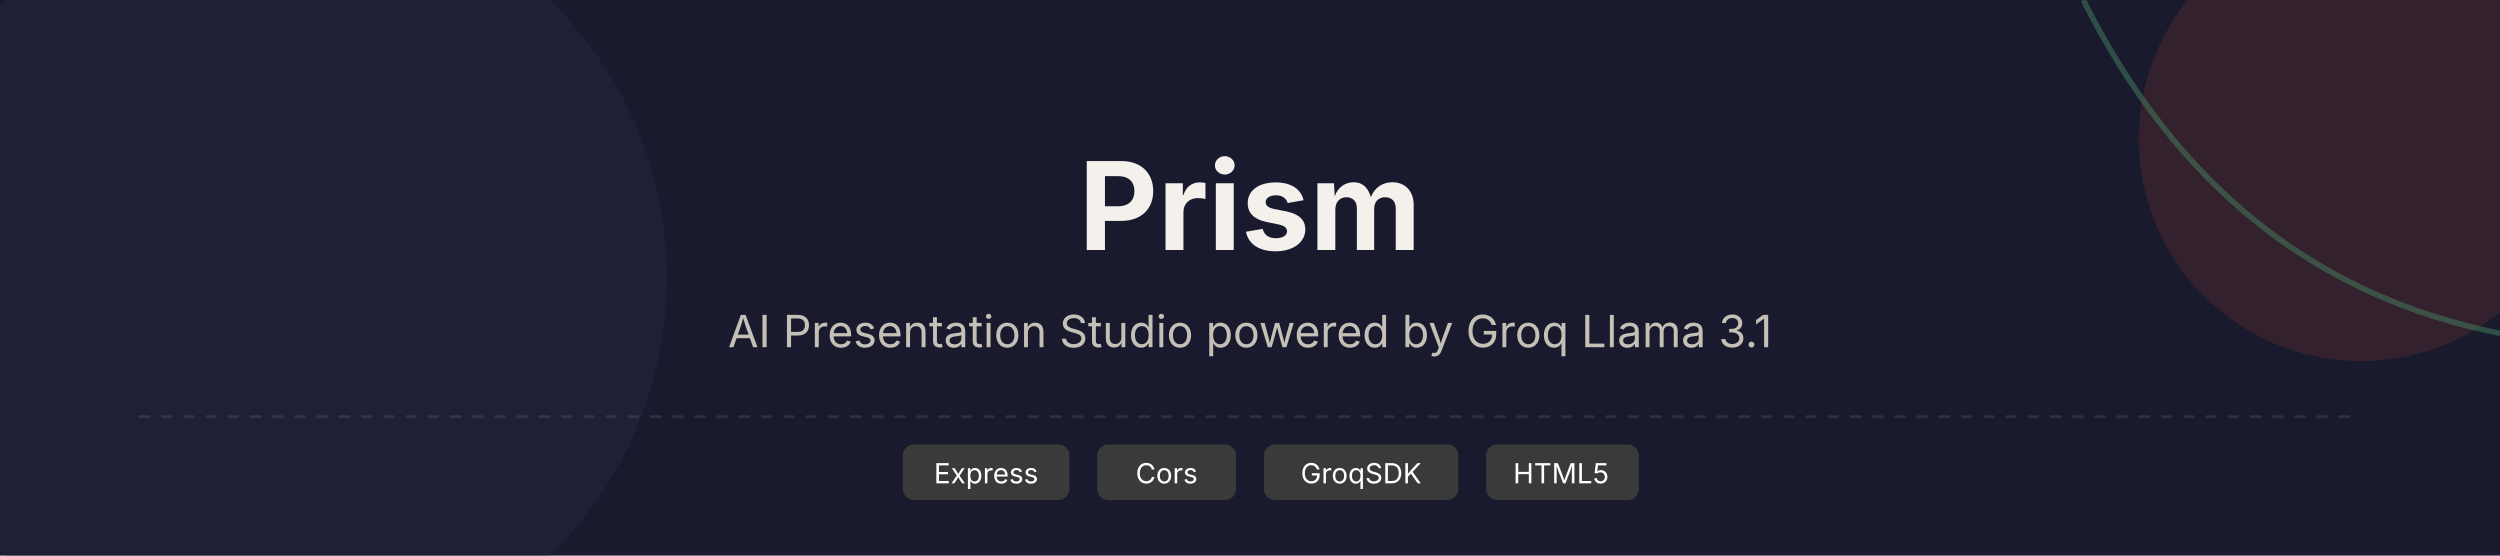
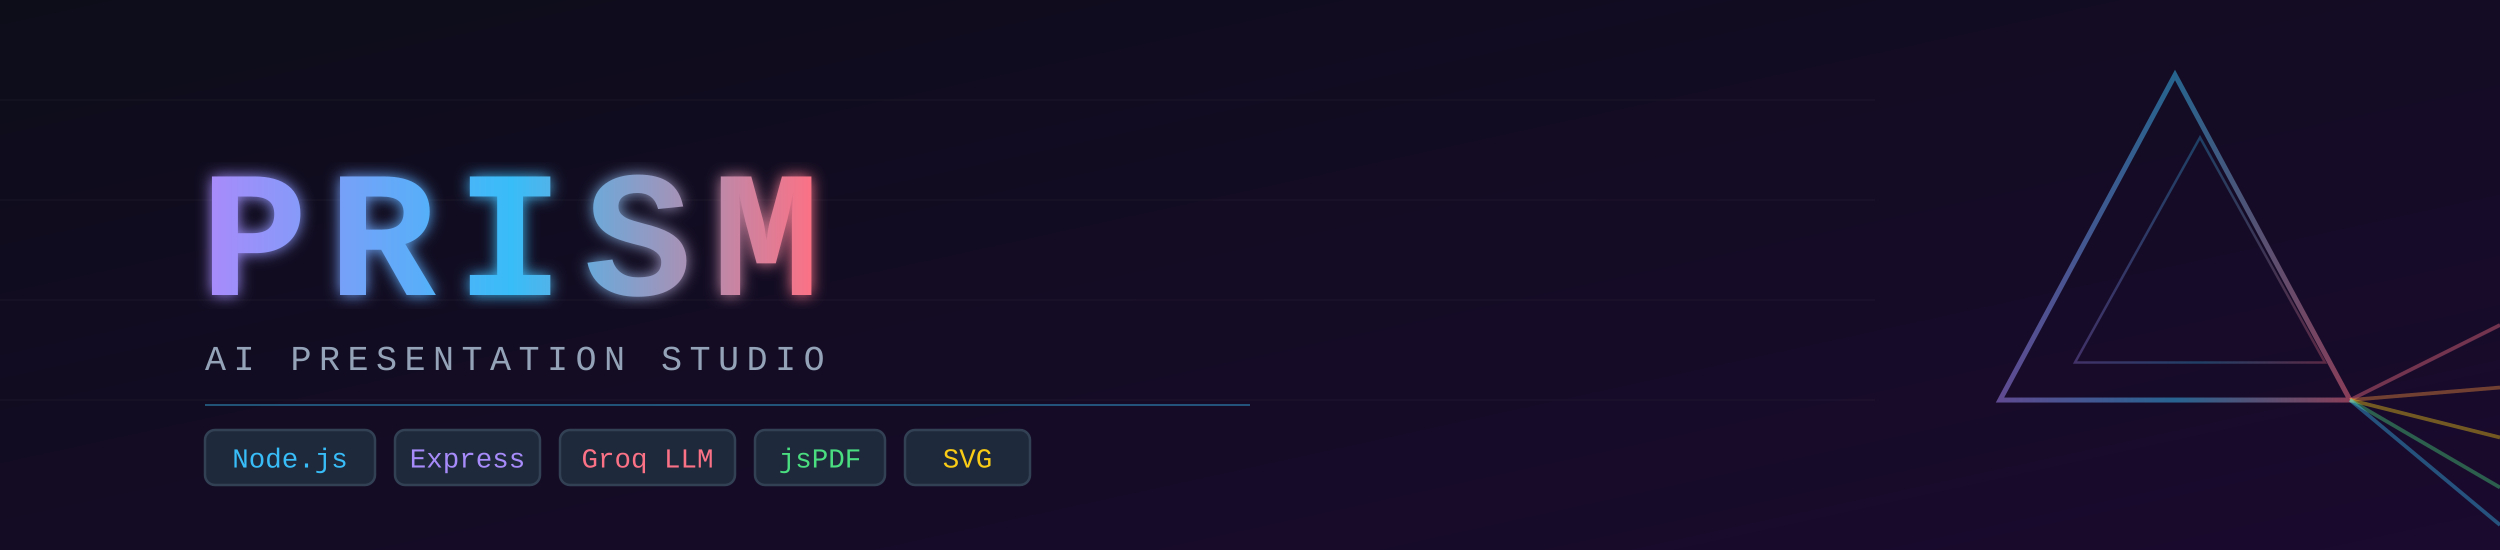
- <svg xmlns="http://www.w3.org/2000/svg" viewBox="0 0 900 200" width="100%">
-   <rect width="900" height="200" fill="#1a1a2e" />
-   <circle cx="100" cy="100" r="140" fill="#2a2a4e" opacity="0.3" />
-   <circle cx="850" cy="50" r="80" fill="#c84b31" opacity="0.15" />
-   <line x1="50" y1="150" x2="850" y2="150" stroke="#f4f1ec" stroke-width="1" stroke-dasharray="4 4" opacity="0.1" />
-   <path d="M 750,0 Q 800,100 900,120" stroke="#4a9c6a" fill="none" stroke-width="2" opacity="0.4" />
-   <text x="450" y="90" font-family="system-ui, -apple-system, monospace" font-size="44" font-weight="bold" fill="#f4f1ec" text-anchor="middle">Prism</text>
-   <text x="450" y="125" font-family="system-ui, -apple-system, monospace" font-size="16" fill="#c4c0b6" text-anchor="middle">AI Presentation Studio powered by Groq Llama 3.1</text>
-   <g transform="translate(325, 160)">
-     <rect x="0" y="0" width="60" height="20" rx="4" fill="#3a3a3a" />
-     <text x="30" y="14" font-family="system-ui, -apple-system, monospace" font-size="10" fill="#ffffff" text-anchor="middle">Express</text>
-     <rect x="70" y="0" width="50" height="20" rx="4" fill="#3a3a3a" />
-     <text x="95" y="14" font-family="system-ui, -apple-system, monospace" font-size="10" fill="#ffffff" text-anchor="middle">Cors</text>
-     <rect x="130" y="0" width="70" height="20" rx="4" fill="#3a3a3a" />
-     <text x="165" y="14" font-family="system-ui, -apple-system, monospace" font-size="10" fill="#ffffff" text-anchor="middle">GroqSDK</text>
-     <rect x="210" y="0" width="55" height="20" rx="4" fill="#3a3a3a" />
-     <text x="237" y="14" font-family="system-ui, -apple-system, monospace" font-size="10" fill="#ffffff" text-anchor="middle">HTML5</text>
+ <svg xmlns="http://www.w3.org/2000/svg" viewBox="0 0 1000 220" width="100%">
+   <defs>
+     <linearGradient id="bg-grad" x1="0%" y1="0%" x2="100%" y2="100%">
+       <stop offset="0%" style="stop-color:#0d0d1a;stop-opacity:1" />
+       <stop offset="100%" style="stop-color:#1a0a2e;stop-opacity:1" />
+     </linearGradient>
+     <linearGradient id="prism-grad" x1="0%" y1="0%" x2="100%" y2="0%">
+       <stop offset="0%" style="stop-color:#a78bfa" />
+       <stop offset="50%" style="stop-color:#38bdf8" />
+       <stop offset="100%" style="stop-color:#fb7185" />
+     </linearGradient>
+     <filter id="glow">
+       <feGaussianBlur stdDeviation="3" result="blur" />
+       <feMerge>
+         <feMergeNode in="blur" />
+         <feMergeNode in="SourceGraphic" />
+       </feMerge>
+     </filter>
+   </defs>
+   <rect width="1000" height="220" fill="url(#bg-grad)" />
+   <polygon points="870,30 940,160 800,160" fill="none" stroke="url(#prism-grad)" stroke-width="2" opacity="0.5" />
+   <polygon points="880,55 930,145 830,145" fill="none" stroke="url(#prism-grad)" stroke-width="1" opacity="0.3" />
+   <line x1="940" y1="160" x2="1000" y2="130" stroke="#fb7185" stroke-width="1.5" opacity="0.4" />
+   <line x1="940" y1="160" x2="1000" y2="155" stroke="#fb923c" stroke-width="1.5" opacity="0.4" />
+   <line x1="940" y1="160" x2="1000" y2="175" stroke="#facc15" stroke-width="1.5" opacity="0.4" />
+   <line x1="940" y1="160" x2="1000" y2="195" stroke="#4ade80" stroke-width="1.5" opacity="0.4" />
+   <line x1="940" y1="160" x2="1000" y2="210" stroke="#38bdf8" stroke-width="1.5" opacity="0.4" />
+   <line x1="0" y1="40" x2="750" y2="40" stroke="#ffffff" stroke-width="0.3" opacity="0.05" />
+   <line x1="0" y1="80" x2="750" y2="80" stroke="#ffffff" stroke-width="0.3" opacity="0.05" />
+   <line x1="0" y1="120" x2="750" y2="120" stroke="#ffffff" stroke-width="0.3" opacity="0.05" />
+   <line x1="0" y1="160" x2="750" y2="160" stroke="#ffffff" stroke-width="0.3" opacity="0.05" />
+   <text x="80" y="118" font-family="'Courier New', Courier, monospace" font-size="72" font-weight="900" fill="url(#prism-grad)" filter="url(#glow)" letter-spacing="8">PRISM</text>
+   <text x="82" y="148" font-family="'Courier New', Courier, monospace" font-size="14" fill="#94a3b8" letter-spacing="3">AI PRESENTATION STUDIO</text>
+   <line x1="82" y1="162" x2="500" y2="162" stroke="#38bdf8" stroke-width="0.8" opacity="0.4" />
+   <g font-family="'Courier New', Courier, monospace" font-size="11" fill="#94a3b8">
+     <rect x="82" y="172" width="68" height="22" rx="4" fill="#1e293b" stroke="#334155" stroke-width="1" />
+     <text x="116" y="187" text-anchor="middle" fill="#38bdf8">Node.js</text>
+     <rect x="158" y="172" width="58" height="22" rx="4" fill="#1e293b" stroke="#334155" stroke-width="1" />
+     <text x="187" y="187" text-anchor="middle" fill="#a78bfa">Express</text>
+     <rect x="224" y="172" width="70" height="22" rx="4" fill="#1e293b" stroke="#334155" stroke-width="1" />
+     <text x="259" y="187" text-anchor="middle" fill="#fb7185">Groq LLM</text>
+     <rect x="302" y="172" width="52" height="22" rx="4" fill="#1e293b" stroke="#334155" stroke-width="1" />
+     <text x="328" y="187" text-anchor="middle" fill="#4ade80">jsPDF</text>
+     <rect x="362" y="172" width="50" height="22" rx="4" fill="#1e293b" stroke="#334155" stroke-width="1" />
+     <text x="387" y="187" text-anchor="middle" fill="#facc15">SVG</text>
  </g>
</svg>
